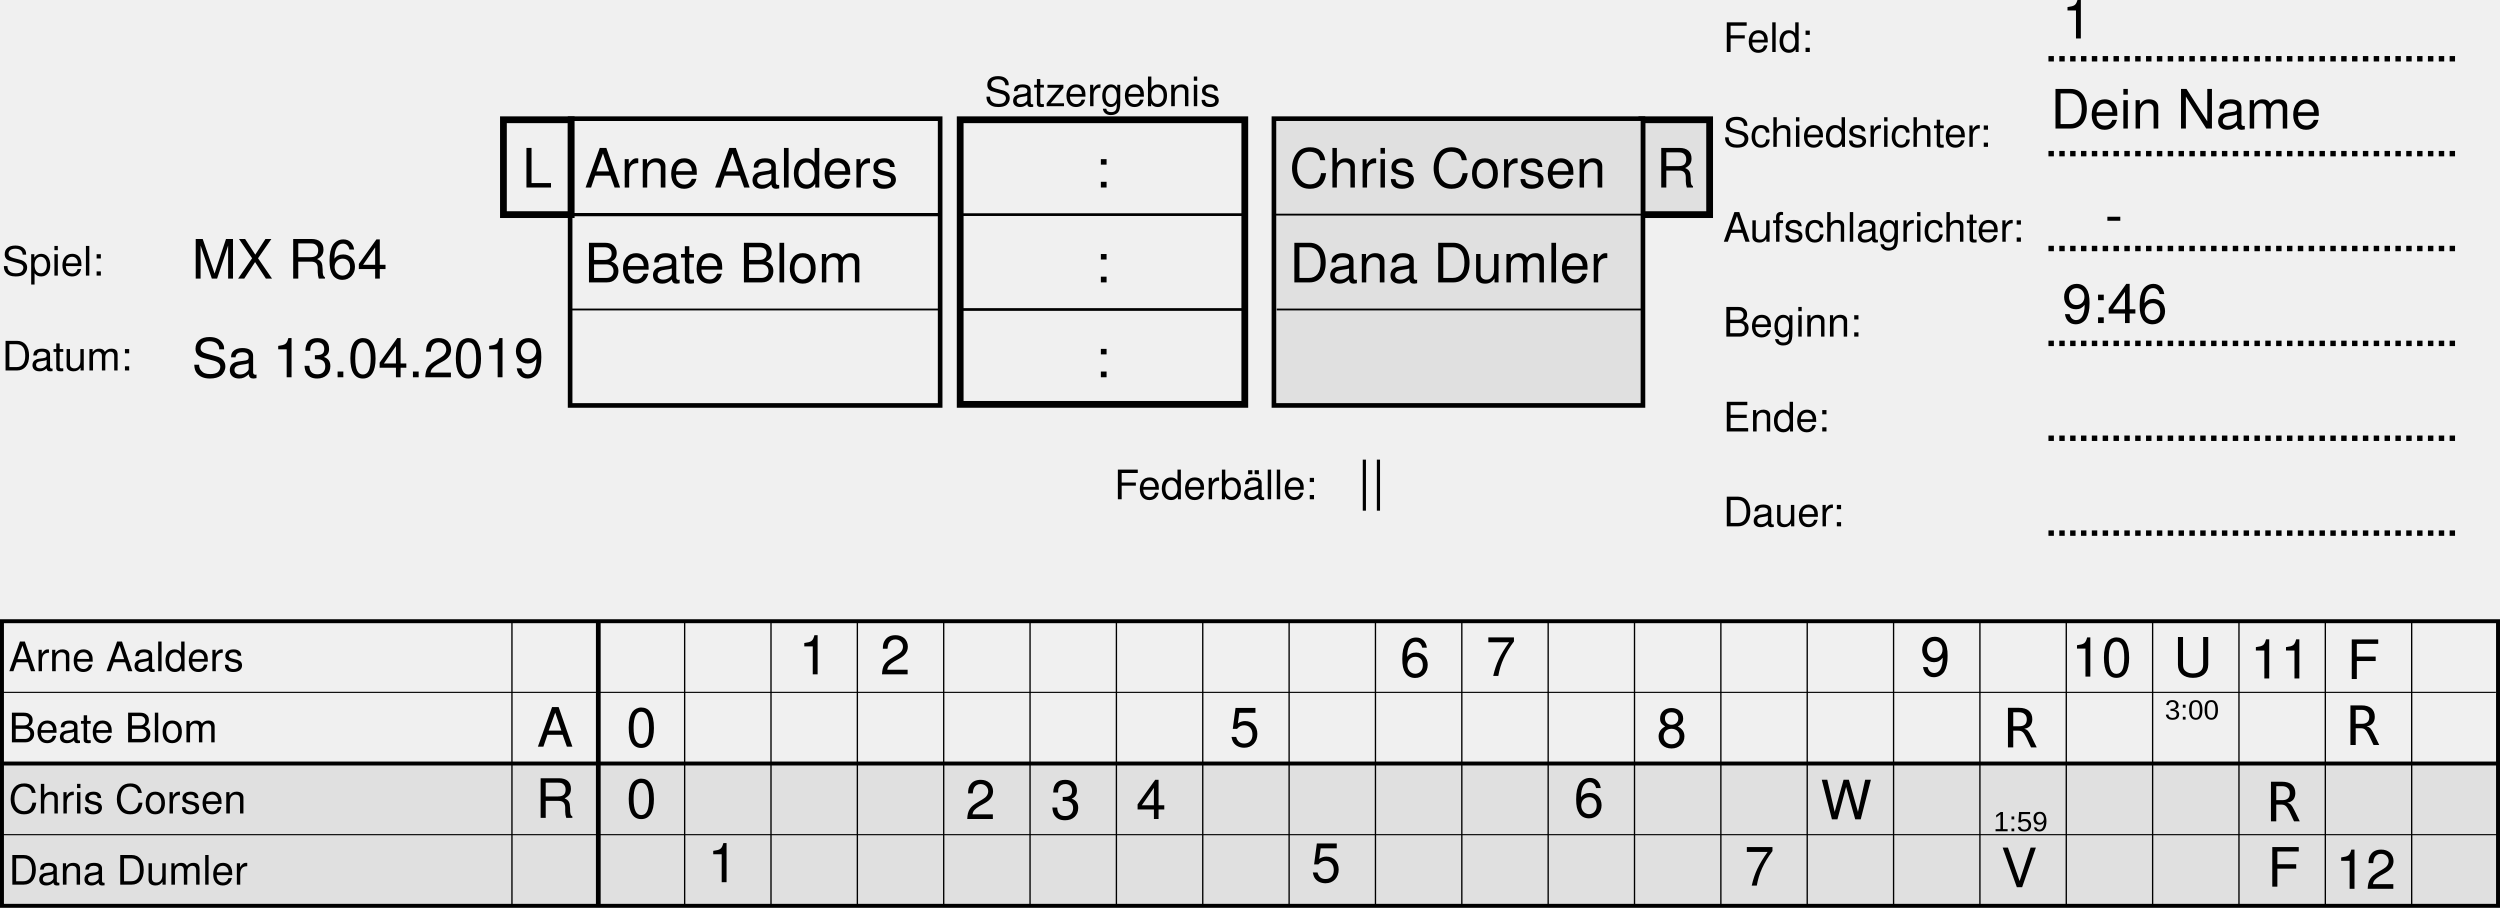
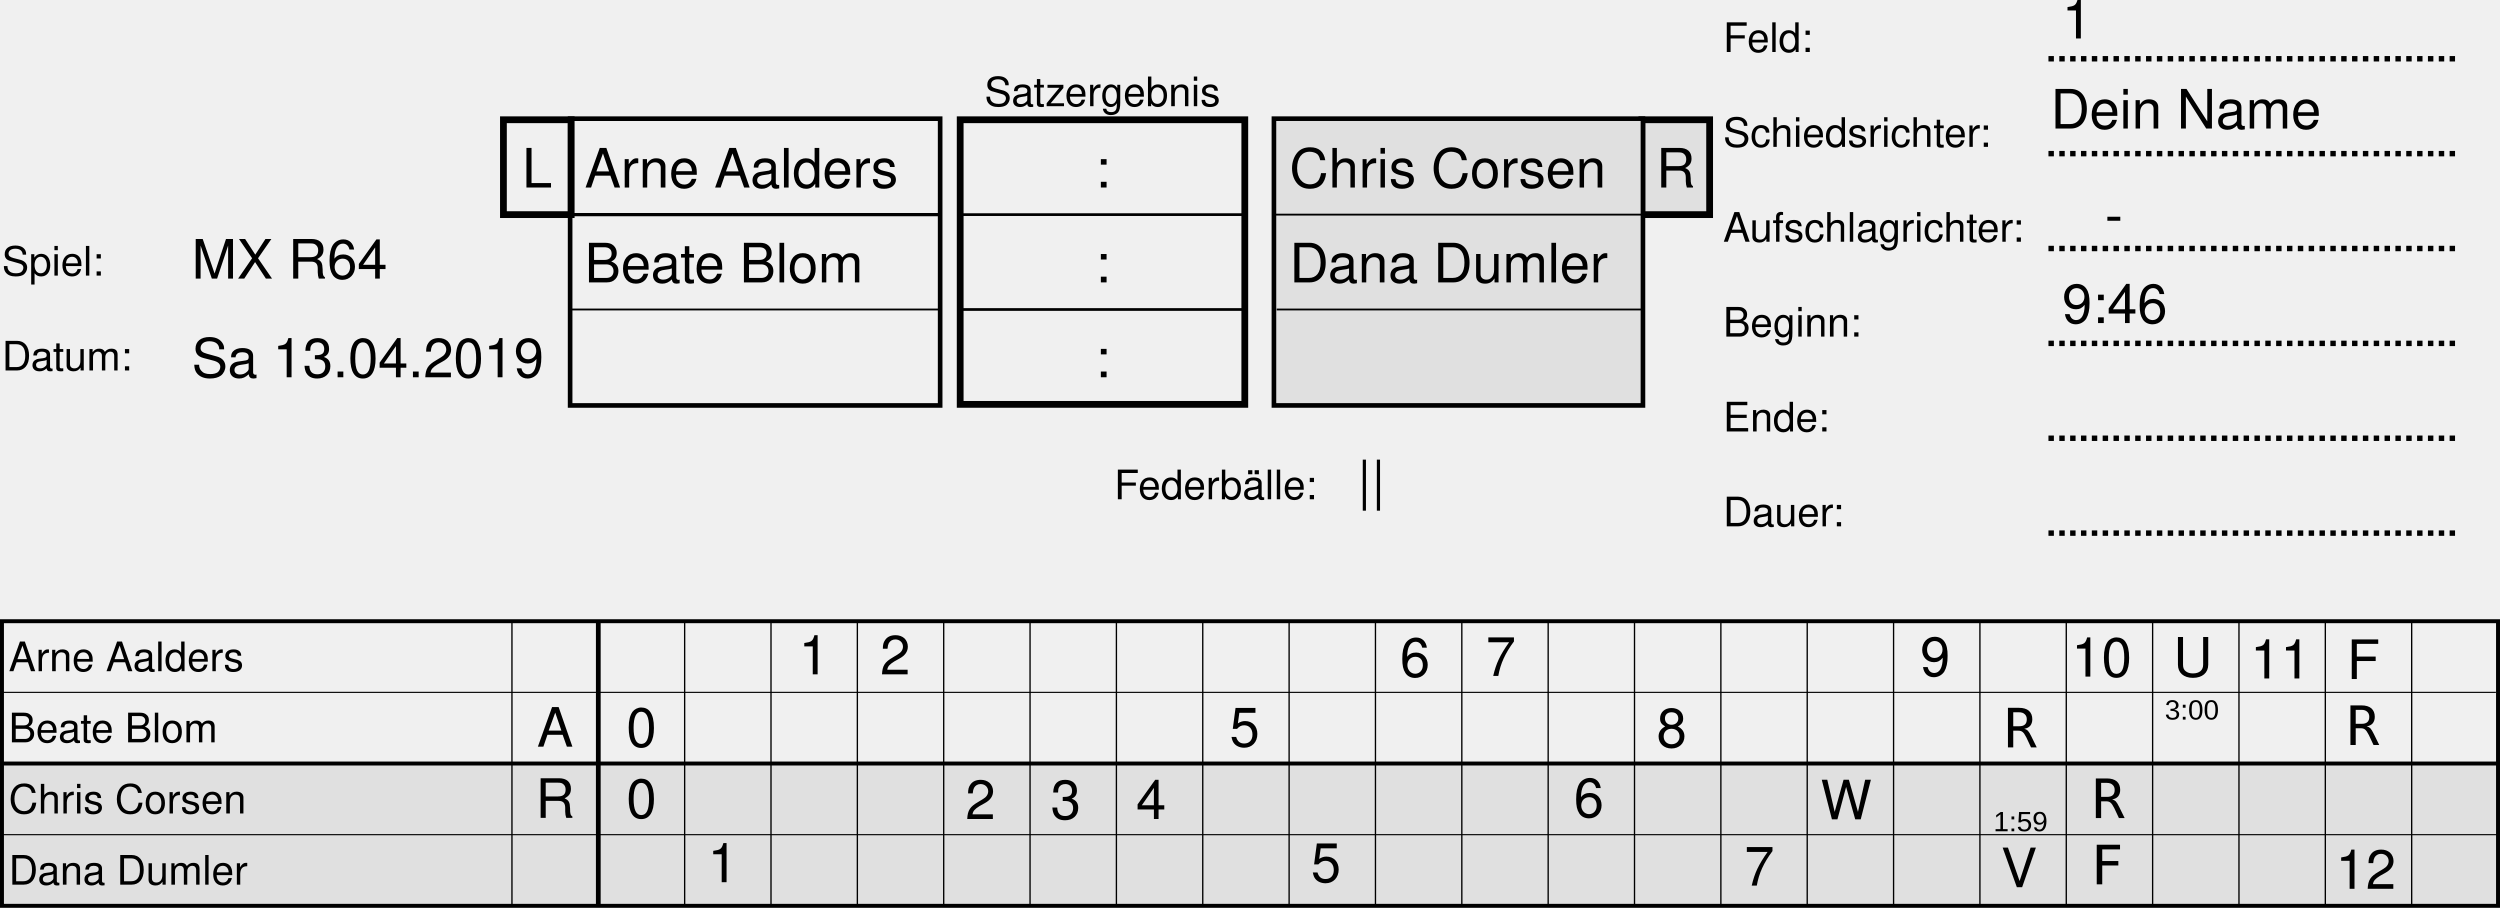
<svg xmlns="http://www.w3.org/2000/svg" height="66.981" width="184.462" viewBox="0 0 184.462 66.981" version="1.1" id="svg100">
  <defs id="defs682" />
  <style id="style2">
	text {
		font-family: Helvetica;
		font-size: 4px;
	}
	text.small-text, text.table_name {font-size: 3px;}
	.divider-line {stroke: #000; stroke-width: 0.2;}
	.box {stroke: #000; stroke-width: 0.5; fill: none;}
	.shade,.box.shaded,.table_longtext_background.shaded {fill: #e0e0e0;}
	.scoresheet_results_circle_team1,.scoresheet_results_circle_team2 {
		stroke: #000; stroke-width: 0.6; fill: none;
	}
	.dashed-line {
		stroke: #000; stroke-width: 0.4; stroke-dasharray: 0.4, 0.4;
	}
	.table {
		stroke: #000; stroke-width: 0.35; fill: none;
	}
	.table_line {
		stroke: #000; stroke-width: 0.1;
	}
	.table_20all_dash {
		stroke: #000; stroke-width: 0.4;
	}
	.editmode-sign {
		stroke: #202020; stroke-width: 0.3; fill: none;
	}
	.table_thick-line {
		stroke: #000; stroke-width: 0.35;
	}
	.table_game_result {
		stroke: #000; stroke-width: 0.4; fill: none;
	}
	.table_longtext_background {
		fill: #fff;
		opacity: 0.75;
	}
</style>
  <g style="visibility:visible" transform="translate(-104.8547,-13.164)" id="g118" visibility="visible" class="scoresheet_shuttle_counter">
    <text style="font-size:3px;font-family:Helvetica;text-anchor:end" id="text114" data-i18n="scoresheet:Shuttles" y="50" x="202" class="small-text">Federbälle:</text>
    <text style="font-size:4px;font-family:Helvetica" id="text116" y="50" x="205" class="scoresheet_shuttle_counter_value">||</text>
  </g>
  <text style="font-size:4px;font-family:Helvetica" id="text4" y="1.836" x="0.145" class="scoresheet_tournament_name" />
  <text style="font-weight:bold;font-size:4px;font-family:Helvetica" id="text6" x="-10.855" y="1.836" font-weight="bold" class="scoresheet_event_name" />
  <text style="font-size:3px;font-family:Helvetica" id="text8" data-i18n="scoresheet:Match" y="20.336" x="0.145" class="scoresheet_match_label small-text">Spiel:</text>
  <text style="font-size:4px;font-family:Helvetica" id="text10" y="20.836" x="14.145" class="scoresheet_match_name" />
  <text style="font-size:3px;font-family:Helvetica" id="text12" data-i18n="scoresheet:Date" y="27.336" x="0.145" class="scoresheet_date_label small-text">Datum:</text>
  <text style="font-size:4px;font-family:Helvetica" id="text14" y="27.836" x="14.145" class="scoresheet_date_value">Sa 13.04.2019</text>
  <rect style="fill:none;stroke:#000000;stroke-width:0.5" id="rect16" height="7" width="5" y="8.836" x="37.145" class="box" />
  <rect style="fill:none;stroke:#000000;stroke-width:0.341" id="rect18" height="21.159" width="27.303" y="8.757" x="42.066" class="box" />
  <line style="stroke:#000000;stroke-width:0.136" id="line22" y2="22.836" y1="22.836" x2="69.304" x1="42.145" class="divider-line" />
  <text style="font-size:4px;font-family:Helvetica;text-anchor:middle" id="text24" y="13.836" x="39.645" class="scoresheet_results_team1_side">L</text>
  <text style="font-size:4px;font-family:Helvetica" id="text26" y="13.836" x="43.145" class="scoresheet_results_team1_player1">Arne Aalders</text>
  <text style="font-size:4px;font-family:Helvetica" id="text28" y="20.836" x="43.145" class="scoresheet_results_team1_player2">Beate Blom</text>
  <text style="font-size:3px;font-family:Helvetica" id="text30" y="27.336" x="63.145" class="scoresheet_results_team1_name small-text" />
  <text style="font-size:3px;font-family:Helvetica;text-anchor:middle" id="text34" data-i18n="scoresheet:points" y="7.836" x="81.347" class="small-text">Satzergebnis</text>
  <rect style="fill:none;stroke:#000000;stroke-width:0.5" id="rect36" height="21" y="8.836" width="21" x="70.847" class="box" />
  <line style="stroke:#000000;stroke-width:0.2" id="line38" y2="15.836" y1="15.836" x2="91.847" x1="70.847" class="divider-line" />
  <line style="stroke:#000000;stroke-width:0.2" id="line40" y2="22.836" y1="22.836" x2="91.847" x1="70.847" class="divider-line" />
  <text style="font-size:4px;font-family:Helvetica;text-anchor:middle" id="text42" y="13.836" x="81.347">:</text>
  <text style="font-size:4px;font-family:Helvetica;text-anchor:middle" id="text44" y="20.836" x="81.347">:</text>
  <text style="font-size:4px;font-family:Helvetica;text-anchor:middle" id="text46" y="27.836" x="81.347">:</text>
  <text style="font-size:4px;font-family:Helvetica;text-anchor:middle" id="text48" y="13.836" x="128.145" class="scoresheet_results_team1_score1" />
  <text style="font-size:4px;font-family:Helvetica;text-anchor:middle" id="text50" y="20.836" x="128.145" class="scoresheet_results_team1_score2" />
  <text style="font-size:4px;font-family:Helvetica;text-anchor:middle" id="text52" y="27.836" x="128.145" class="scoresheet_results_team1_score3" />
  <text style="font-size:4px;font-family:Helvetica;text-anchor:middle" id="text54" y="13.836" x="139.145" class="scoresheet_results_team2_score1" />
  <text style="font-size:4px;font-family:Helvetica;text-anchor:middle" id="text56" y="20.836" x="139.145" class="scoresheet_results_team2_score2" />
  <text style="font-size:4px;font-family:Helvetica;text-anchor:middle" id="text58" y="27.836" x="139.145" class="scoresheet_results_team2_score3" />
  <rect style="fill:#e0e0e0;stroke:#000000;stroke-width:0.5" id="rect60" height="7" width="5" y="8.836" x="121.145" class="box shaded" />
  <rect style="fill:#e0e0e0;stroke:#000000;stroke-width:0.341" id="rect62" height="21.159" width="27.229" y="8.756" x="93.996" class="box shaded" />
  <line style="stroke:#000000;stroke-width:0.136" id="line64" y2="15.836" y1="15.836" x2="121.145" x1="93.952" class="divider-line" />
  <line style="stroke:#000000;stroke-width:0.135" id="line66" y2="22.836" y1="22.836" x2="121.145" x1="94.198" class="divider-line" />
  <text style="font-size:4px;font-family:Helvetica;text-anchor:middle" id="text68" y="13.836" x="123.645" class="scoresheet_results_team2_side">R</text>
  <text style="font-size:4px;font-family:Helvetica" id="text70" y="13.836" x="95.145" class="scoresheet_results_team2_player1">Chris Corsen</text>
  <text style="font-size:4px;font-family:Helvetica" id="text72" y="20.836" x="95.145" class="scoresheet_results_team2_player2">Dana Dumler</text>
  <text style="font-size:3px;font-family:Helvetica" id="text74" y="27.336" x="147.145" class="scoresheet_results_team2_name small-text" />
  <text style="font-size:3px;font-family:Helvetica" id="text78" data-i18n="scoresheet:Court" y="3.836" x="127.145" class="small-text">Feld:</text>
  <line style="stroke:#000000;stroke-width:0.4;stroke-dasharray:0.4, 0.4" id="line80" y2="4.336" y1="4.336" x2="181.145" x1="151.145" class="dashed-line" />
  <text style="font-size:4px;font-family:Helvetica" id="text82" y="2.836" x="152.145" class="scoresheet_court_id">1</text>
  <text style="font-size:3px;font-family:Helvetica" id="text84" data-i18n="scoresheet:Umpire" y="10.836" x="127.145" class="small-text">Schiedsrichter:</text>
  <line style="stroke:#000000;stroke-width:0.4;stroke-dasharray:0.4, 0.4" id="line86" y2="11.336" y1="11.336" x2="181.145" x1="151.145" class="dashed-line" />
  <text style="font-size:3px;font-family:Helvetica" id="text88" y="9.836" x="238.145" class="small-text scoresheet_umpire_name" />
  <text style="font-size:3px;font-family:Helvetica" id="text90" data-i18n="scoresheet:Service judge" y="17.836" x="127.145" class="small-text">Aufschlagrichter:</text>
  <line style="stroke:#000000;stroke-width:0.4;stroke-dasharray:0.4, 0.4" id="line92" y2="18.336" y1="18.336" x2="181.145" x1="151.145" class="dashed-line" />
  <text style="font-size:3px;font-family:Helvetica" id="text94" y="16.836" x="238.145" class="small-text scoresheet_service_judge_name" />
  <text style="font-size:3px;font-family:Helvetica" id="text96" data-i18n="scoresheet:Begin" y="24.836" x="127.145" class="small-text">Beginn:</text>
  <line style="stroke:#000000;stroke-width:0.4;stroke-dasharray:0.4, 0.4" id="line98" y2="25.336" y1="25.336" x2="181.145" x1="151.145" class="dashed-line" />
  <text style="font-size:4px;font-family:Helvetica" id="text100" y="23.836" x="152.145" class="scoresheet_begin_value">9:46</text>
  <text style="font-size:3px;font-family:Helvetica" id="text102" data-i18n="scoresheet:End" y="31.836" x="127.145" class="small-text">Ende:</text>
  <line style="stroke:#000000;stroke-width:0.4;stroke-dasharray:0.4, 0.4" id="line104" y2="32.336" y1="32.336" x2="181.145" x1="151.145" class="dashed-line" />
  <text style="font-size:4px;font-family:Helvetica" id="text106" y="30.836" x="238.145" class="scoresheet_end_value" />
  <text style="font-size:3px;font-family:Helvetica" id="text108" data-i18n="scoresheet:Duration" y="38.836" x="127.145" class="small-text">Dauer:</text>
  <line style="stroke:#000000;stroke-width:0.4;stroke-dasharray:0.4, 0.4" id="line110" y2="39.336" y1="39.336" x2="181.145" x1="151.145" class="dashed-line" />
  <text style="font-size:4px;font-family:Helvetica" id="text112" y="37.836" x="238.145" class="scoresheet_duration_value" />
  <rect class="shade" x="0.145" y="56.336" width="184.171" height="10.5" id="rect120" style="fill:#e0e0e0;stroke-width:0.831" />
  <rect class="table" x="0.145" y="45.836" width="184.171" height="21" id="rect122" style="fill:none;stroke:#000000;stroke-width:0.291" />
  <line class="table_line" x1="0.145" x2="184.16" y1="51.086" y2="51.086" id="line124" style="stroke:#000000;stroke-width:0.083" />
  <line class="table_thick-line" x1="0.145" x2="184.317" y1="56.336" y2="56.336" id="line126" style="stroke:#000000;stroke-width:0.291" />
  <line class="table_line" x1="0.145" x2="184.302" y1="61.586" y2="61.586" id="line128" style="stroke:#000000;stroke-width:0.083" />
  <line class="table_line" x1="37.774" x2="37.774" y1="45.836" y2="66.836" id="line130" style="stroke:#000000;stroke-width:0.1" />
  <line class="table_thick-line" x1="44.145" x2="44.145" y1="45.836" y2="66.836" id="line132" style="stroke:#000000;stroke-width:0.35" />
  <text class="table_name" x="0.645" y="49.523" id="text134" style="font-size:3px;font-family:Helvetica">Arne Aalders</text>
  <text class="table_name" x="0.645" y="54.773" id="text136" style="font-size:3px;font-family:Helvetica">Beate Blom</text>
  <text class="table_name" x="0.645" y="60.023" id="text138" style="font-size:3px;font-family:Helvetica">Chris Corsen</text>
  <text class="table_name" x="0.645" y="65.273" id="text140" style="font-size:3px;font-family:Helvetica">Dana Dumler</text>
  <line class="table_line" x1="50.517" x2="50.517" y1="45.836" y2="66.836" id="line142" style="stroke:#000000;stroke-width:0.1" />
  <line class="table_line" x1="56.888" x2="56.888" y1="45.836" y2="66.836" id="line144" style="stroke:#000000;stroke-width:0.1" />
  <line class="table_line" x1="63.26" x2="63.26" y1="45.836" y2="66.836" id="line146" style="stroke:#000000;stroke-width:0.1" />
  <line class="table_line" x1="69.631" x2="69.631" y1="45.836" y2="66.836" id="line148" style="stroke:#000000;stroke-width:0.1" />
  <line class="table_line" x1="76.002" x2="76.002" y1="45.836" y2="66.836" id="line150" style="stroke:#000000;stroke-width:0.1" />
  <line class="table_line" x1="82.374" x2="82.374" y1="45.836" y2="66.836" id="line152" style="stroke:#000000;stroke-width:0.1" />
  <line class="table_line" x1="88.745" x2="88.745" y1="45.836" y2="66.836" id="line154" style="stroke:#000000;stroke-width:0.1" />
  <line class="table_line" x1="95.117" x2="95.117" y1="45.836" y2="66.836" id="line156" style="stroke:#000000;stroke-width:0.1" />
  <line class="table_line" x1="101.488" x2="101.488" y1="45.836" y2="66.836" id="line158" style="stroke:#000000;stroke-width:0.1" />
  <line class="table_line" x1="107.86" x2="107.86" y1="45.836" y2="66.836" id="line160" style="stroke:#000000;stroke-width:0.1" />
  <line class="table_line" x1="114.231" x2="114.231" y1="45.836" y2="66.836" id="line162" style="stroke:#000000;stroke-width:0.1" />
  <line class="table_line" x1="120.602" x2="120.602" y1="45.836" y2="66.836" id="line164" style="stroke:#000000;stroke-width:0.1" />
  <line class="table_line" x1="126.974" x2="126.974" y1="45.836" y2="66.836" id="line166" style="stroke:#000000;stroke-width:0.1" />
  <line class="table_line" x1="133.345" x2="133.345" y1="45.836" y2="66.836" id="line168" style="stroke:#000000;stroke-width:0.1" />
  <line class="table_line" x1="139.717" x2="139.717" y1="45.836" y2="66.836" id="line170" style="stroke:#000000;stroke-width:0.1" />
  <line class="table_line" x1="146.088" x2="146.088" y1="45.836" y2="66.836" id="line172" style="stroke:#000000;stroke-width:0.1" />
  <line class="table_line" x1="152.46" x2="152.46" y1="45.836" y2="66.836" id="line174" style="stroke:#000000;stroke-width:0.1" />
  <line class="table_line" x1="158.831" x2="158.831" y1="45.836" y2="66.836" id="line176" style="stroke:#000000;stroke-width:0.1" />
  <line class="table_line" x1="165.202" x2="165.202" y1="45.836" y2="66.836" id="line178" style="stroke:#000000;stroke-width:0.1" />
  <line class="table_line" x1="171.574" x2="171.574" y1="45.836" y2="66.836" id="line180" style="stroke:#000000;stroke-width:0.1" />
  <line class="table_line" x1="177.945" x2="177.945" y1="45.836" y2="66.836" id="line182" style="stroke:#000000;stroke-width:0.1" />
  <line class="table_line" x1="184.317" x2="184.317" y1="45.836" y2="66.836" id="line184" style="stroke:#000000;stroke-width:0.1" />
  <text x="40.96" y="55.094" id="text660" style="font-size:4px;font-family:Helvetica;text-anchor:middle">A</text>
  <text x="40.96" y="60.344" id="text662" style="font-size:4px;font-family:Helvetica;text-anchor:middle">R</text>
  <text x="47.331" y="55.094" id="text664" style="font-size:4px;font-family:Helvetica;text-anchor:middle">0</text>
  <text x="47.331" y="60.344" id="text666" style="font-size:4px;font-family:Helvetica;text-anchor:middle">0</text>
  <text style="font-size:4px;font-family:Helvetica" id="text100-3" y="9.485" x="151.305" class="scoresheet_begin_value">Dein Name</text>
  <text style="font-size:4px;font-family:Helvetica" id="text100-3-6" y="17.246" x="155.305" class="scoresheet_begin_value">-</text>
  <text style="font-size:4px;font-family:Helvetica" id="text14-7" y="20.555" x="14.145" class="scoresheet_date_value">MX R64</text>
  <line style="stroke:#000000;stroke-width:0.239" id="line38-3" y2="15.836" y1="15.836" x2="69.233" x1="39.145" class="divider-line" />
  <text x="53.331" y="65.094" id="text664-3" style="font-size:4px;font-family:Helvetica;text-anchor:middle">1</text>
  <text x="60.051" y="49.757" id="text664-3-6" style="font-size:4px;font-family:Helvetica;text-anchor:middle">1</text>
  <text x="66.051" y="49.757" id="text664-3-6-7" style="font-size:4px;font-family:Helvetica;text-anchor:middle">2</text>
  <text x="72.337" y="60.431" id="text664-3-6-7-3" style="font-size:4px;font-family:Helvetica;text-anchor:middle">2</text>
  <text x="78.637" y="60.431" id="text664-3-6-7-3-6" style="font-size:4px;font-family:Helvetica;text-anchor:middle">3</text>
  <text x="84.938" y="60.431" id="text664-3-6-7-3-6-7" style="font-size:4px;font-family:Helvetica;text-anchor:middle">4</text>
  <text x="91.84" y="55.078" id="text664-3-6-7-3-6-7-5" style="font-size:4px;font-family:Helvetica;text-anchor:middle">5</text>
  <text x="97.84" y="65.078" id="text664-3-6-7-3-6-7-5-3" style="font-size:4px;font-family:Helvetica;text-anchor:middle">5</text>
  <text x="104.407" y="49.929" id="text664-3-6-7-3-6-7-5-3-3" style="font-size:4px;font-family:Helvetica;text-anchor:middle">6</text>
  <text x="110.742" y="49.876" id="text664-3-6-7-3-6-7-5-3-3-6" style="font-size:4px;font-family:Helvetica;text-anchor:middle">7</text>
  <text x="117.237" y="60.29" id="text664-3-6-7-3-6-7-5-3-3-6-7" style="font-size:4px;font-family:Helvetica;text-anchor:middle">6</text>
  <text x="123.35" y="55.134" id="text664-3-6-7-3-6-7-5-3-3-6-5" style="font-size:4px;font-family:Helvetica;text-anchor:middle">8</text>
  <text x="129.813" y="65.34" id="text664-3-6-7-3-6-7-5-3-3-6-5-3" style="font-size:4px;font-family:Helvetica;text-anchor:middle">7</text>
  <text x="136.213" y="60.45" id="text664-3-6-7-3-6-7-5-3-3-6-5-3-5" style="font-size:4px;font-family:Helvetica;text-anchor:middle">W</text>
  <text x="142.783" y="49.872" id="text664-3-6-7-3-6-7-5-3-3-6-5-6" style="font-size:4px;font-family:Helvetica;text-anchor:middle">9</text>
  <text x="149.079" y="55.151" id="text664-3-6-7-3-6-7-5-3-3-6-5-3-5-2" style="font-size:4px;font-family:Helvetica;text-anchor:middle">
    <tspan style="-inkscape-font-specification:'Andale Mono';font-family:'Andale Mono';font-weight:normal;font-style:normal;font-stretch:normal;font-variant:normal" id="tspan1188">R</tspan>
  </text>
  <text x="148.974" y="65.463" id="text664-3-6-7-3-6-7-5-3-3-6-5-3-5-2-9" style="font-size:4px;font-family:Helvetica;text-anchor:middle">V</text>
  <text xml:space="preserve" style="font-style:normal;font-variant:normal;font-weight:normal;font-stretch:normal;font-size:2.061px;line-height:38.634px;font-family:Arial;-inkscape-font-specification:Arial;letter-spacing:0px;word-spacing:0px;fill:#000000;fill-opacity:1;stroke:none;stroke-width:1.545px;stroke-linecap:butt;stroke-linejoin:miter;stroke-opacity:1" x="147.087" y="61.338" id="text1192">
    <tspan id="tspan1190" x="147.087" y="61.338" style="stroke-width:1.545px">1:59</tspan>
  </text>
  <text x="155.067" y="49.925" id="text664-3-6-7-3-6-7-5-3-3-6-5-6-3" style="font-size:4px;font-family:Helvetica;text-anchor:middle">10</text>
  <text x="161.8" y="49.925" id="text664-3-6-7-3-6-7-5-3-3-6-5-6-3-0" style="font-size:4px;font-family:Helvetica;text-anchor:middle">U</text>
  <text xml:space="preserve" style="font-style:normal;font-variant:normal;font-weight:normal;font-stretch:normal;font-size:2.061px;line-height:38.634px;font-family:Arial;-inkscape-font-specification:Arial;letter-spacing:0px;word-spacing:0px;fill:#000000;fill-opacity:1;stroke:none;stroke-width:1.545px;stroke-linecap:butt;stroke-linejoin:miter;stroke-opacity:1" x="159.726" y="53.092" id="text1192-8">
    <tspan id="tspan1190-7" x="159.726" y="53.092" style="stroke-width:1.545px">3:00</tspan>
  </text>
  <text x="168.268" y="50.066" id="text664-3-6-7-3-6-7-5-3-3-6-5-6-3-0-6" style="font-size:4px;font-family:Helvetica;text-anchor:middle">11</text>
-   <text x="168.522" y="65.423" id="text664-3-6-7-3-6-7-5-3-3-6-5-6-3-0-6-5" style="font-size:4px;font-family:Helvetica;text-anchor:middle">F</text>
-   <text x="168.486" y="60.599" id="text664-3-6-7-3-6-7-5-3-3-6-5-3-5-2-2" style="font-size:4px;font-family:Helvetica;text-anchor:middle">
-     <tspan style="font-style:normal;font-variant:normal;font-weight:normal;font-stretch:normal;font-family:'Andale Mono';-inkscape-font-specification:'Andale Mono'" id="tspan1188-4">R</tspan>
-   </text>
  <text x="174.35" y="54.965" id="text664-3-6-7-3-6-7-5-3-3-6-5-3-5-2-2-0" style="font-size:4px;font-family:Helvetica;text-anchor:middle">
    <tspan style="font-style:normal;font-variant:normal;font-weight:normal;font-stretch:normal;font-family:'Andale Mono';-inkscape-font-specification:'Andale Mono'" id="tspan1188-4-0">R</tspan>
  </text>
  <text x="174.386" y="50.102" id="text664-3-6-7-3-6-7-5-3-3-6-5-6-3-0-6-5-6" style="font-size:4px;font-family:Helvetica;text-anchor:middle">F</text>
  <text x="174.558" y="65.582" id="text664-3-6-7-3-6-7-5-3-3-6-5-6-3-0-6-8" style="font-size:4px;font-family:Helvetica;text-anchor:middle">12</text>
+   <text x="155.564" y="60.36" id="text664-3-6-7-3-6-7-5-3-3-6-5-3-5-2-3" style="font-size:4px;font-family:Helvetica;text-anchor:middle">
+     <tspan style="font-style:normal;font-variant:normal;font-weight:normal;font-stretch:normal;font-family:'Andale Mono';-inkscape-font-specification:'Andale Mono'" id="tspan1188-6">R</tspan>
+   </text>
+   <text x="155.458" y="65.25" id="text664-3-6-7-3-6-7-5-3-3-6-5-3-5-2-7" style="font-size:4px;font-family:Helvetica;text-anchor:middle">
+     <tspan style="font-style:normal;font-variant:normal;font-weight:normal;font-stretch:normal;font-family:'Andale Mono';-inkscape-font-specification:'Andale Mono'" id="tspan1188-5">F</tspan>
+   </text>
</svg>
